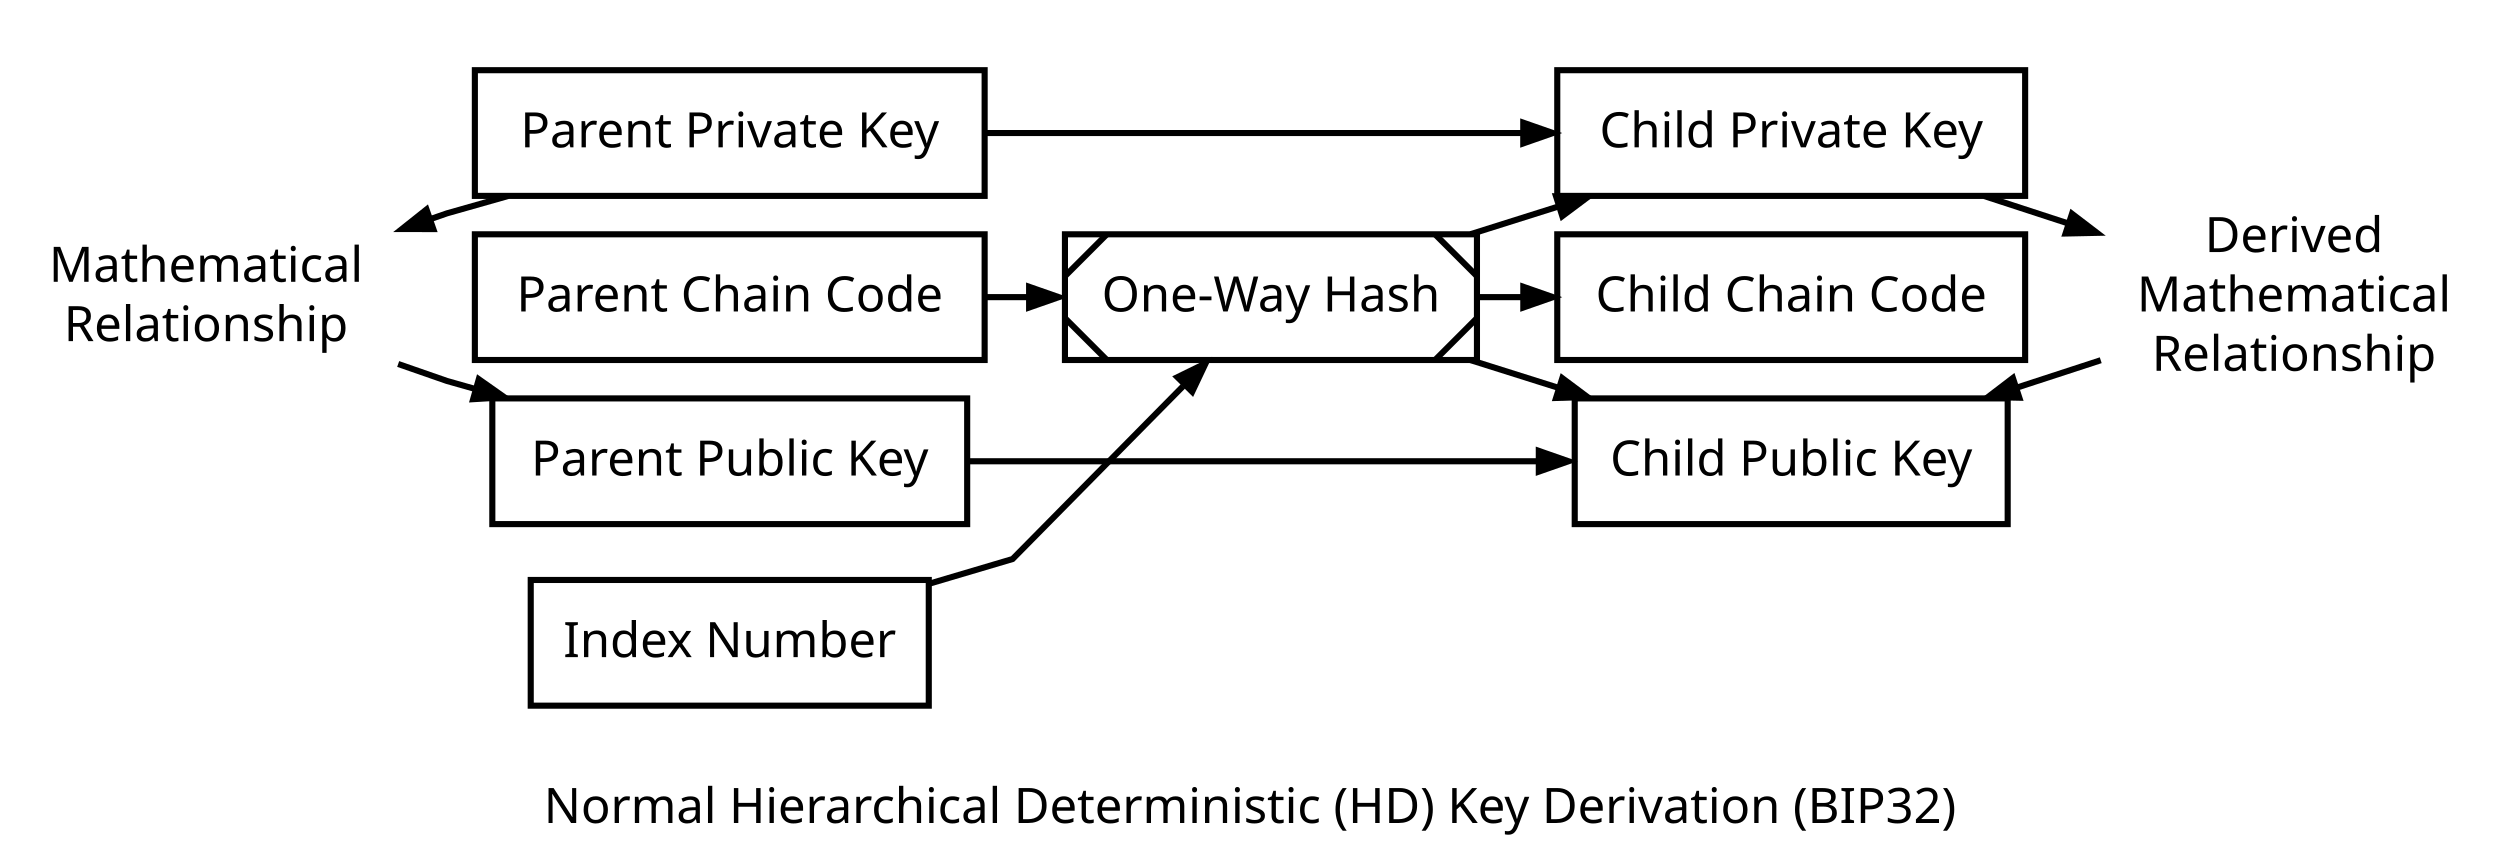
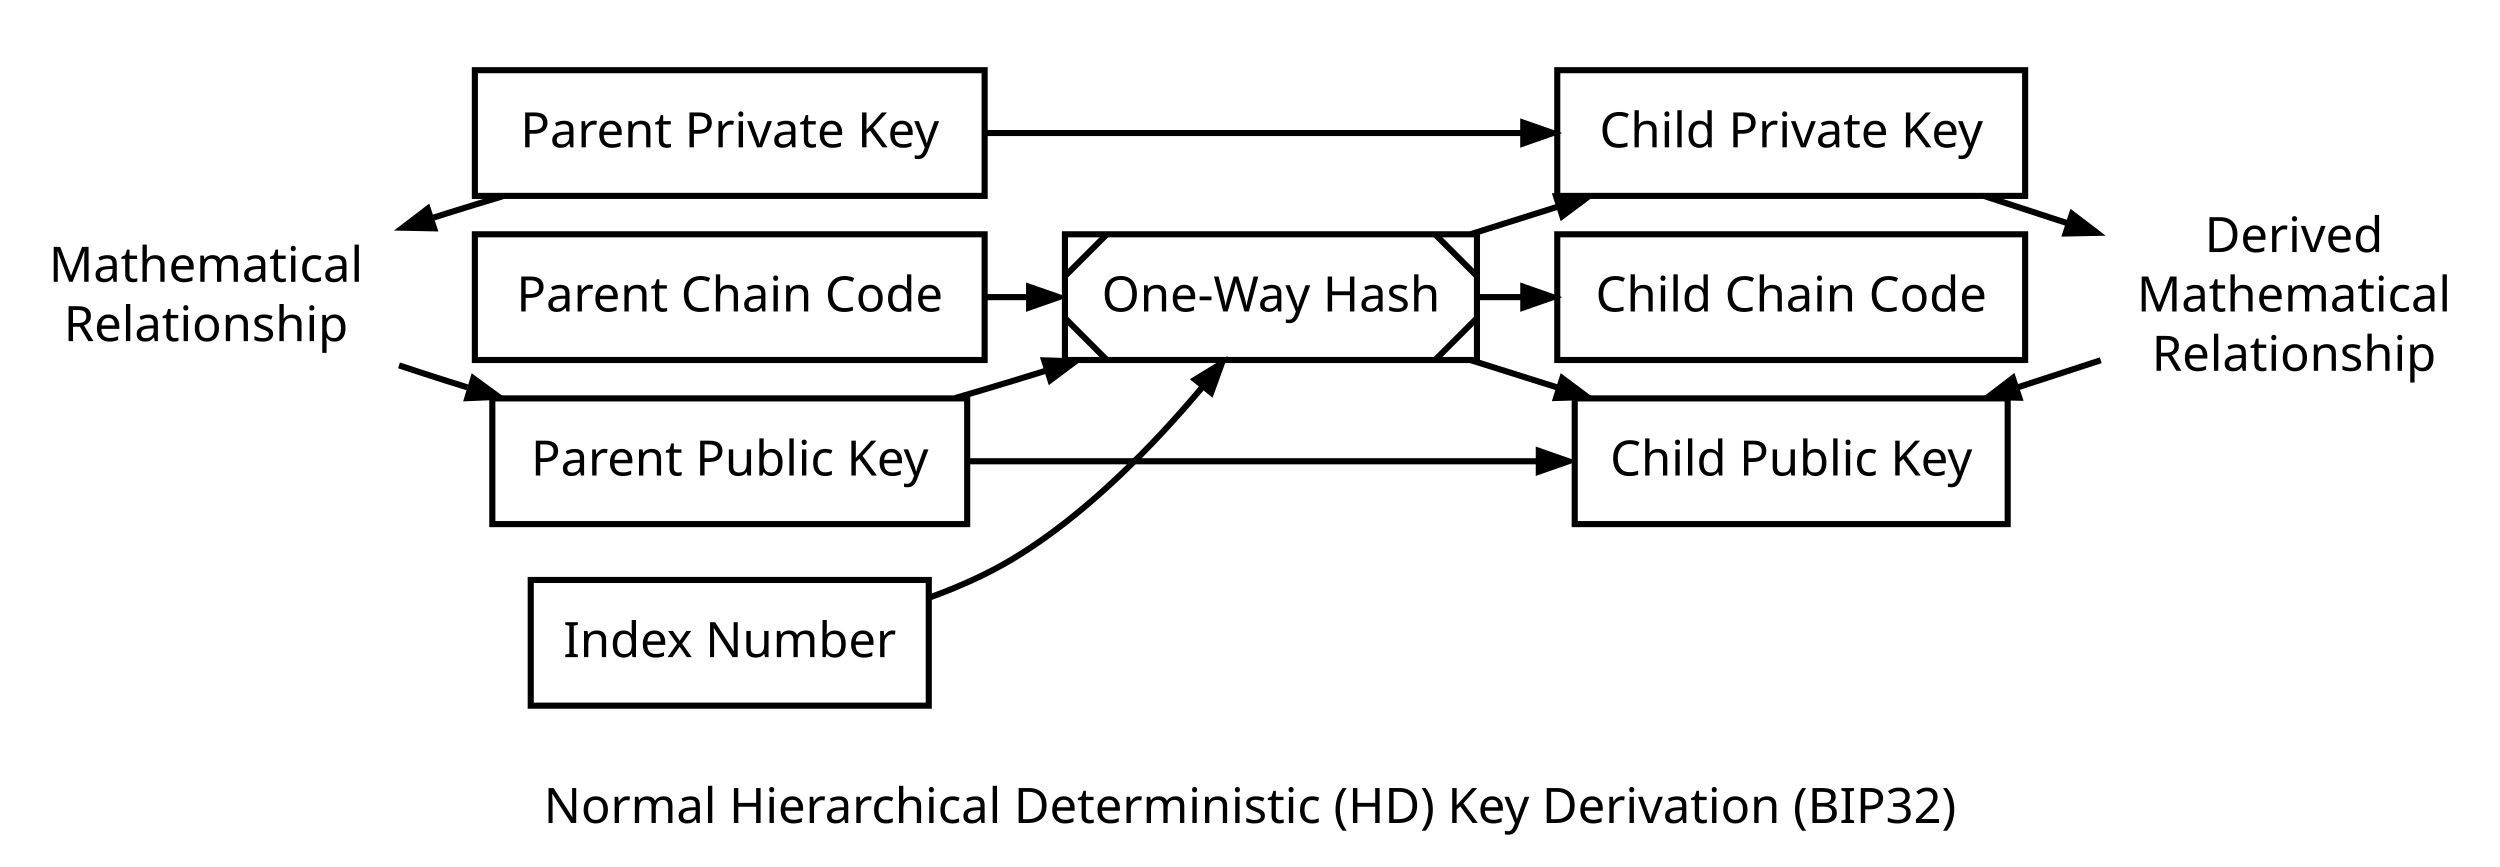
<svg xmlns="http://www.w3.org/2000/svg" width="450pt" height="156pt" viewBox="0.00 0.00 450.00 155.87">
  <g id="graph1" class="graph" transform="scale(0.628492 0.628492) rotate(0) translate(4 244)">
    <polygon fill="white" stroke="white" points="-4,5 -4,-244 713,-244 713,5 -4,5" />
    <text text-anchor="middle" x="354" y="-25.4" font-family="Sans" font-size="14.00"> </text>
    <text text-anchor="middle" x="354" y="-8.4" font-family="Sans" font-size="14.00">Normal Hierarchical Deterministic (HD) Key Derivation (BIP32)</text>
    <g id="graph2" class="cluster" />
    <g id="node2" class="node">
      <polygon fill="none" stroke="black" stroke-width="1.75" points="278,-224 132,-224 132,-188 278,-188 278,-224" />
      <text text-anchor="middle" x="205" y="-201.9" font-family="Sans" font-size="14.00">Parent Private Key</text>
    </g>
    <g id="node5" class="node">
      <polygon fill="none" stroke="black" stroke-width="1.75" points="576,-224 442,-224 442,-188 576,-188 576,-224" />
      <text text-anchor="middle" x="509" y="-201.9" font-family="Sans" font-size="14.00">Child Private Key</text>
    </g>
    <g id="edge15" class="edge">
      <path fill="none" stroke="black" stroke-width="1.75" d="M278.202,-206C324.606,-206 384.552,-206 431.72,-206" />
      <polygon fill="black" stroke="black" points="431.886,-209.5 441.886,-206 431.886,-202.5 431.886,-209.5" />
    </g>
-     <g id="node3" class="node">
-       <polygon fill="none" stroke="black" stroke-width="1.75" points="278,-177 132,-177 132,-141 278,-141 278,-177" />
-       <text text-anchor="middle" x="205" y="-154.9" font-family="Sans" font-size="14.00">Parent Chain Code</text>
-     </g>
    <g id="node9" class="node">
      <polygon fill="none" stroke="black" stroke-width="1.75" points="419,-177 301,-177 301,-141 419,-141 419,-177" />
      <polyline fill="none" stroke="black" stroke-width="1.75" points="313,-177 301,-165 " />
      <polyline fill="none" stroke="black" stroke-width="1.75" points="301,-153 313,-141 " />
      <polyline fill="none" stroke="black" stroke-width="1.75" points="407,-141 419,-153 " />
      <polyline fill="none" stroke="black" stroke-width="1.75" points="419,-165 407,-177 " />
      <text text-anchor="middle" x="360" y="-154.9" font-family="Sans" font-size="14.00">One-Way Hash</text>
    </g>
-     <g id="edge19" class="edge">
+     <g id="node3" class="node">
+       <polygon fill="none" stroke="black" stroke-width="1.75" points="278,-177 132,-177 132,-141 278,-141 278,-177" />
+       <text text-anchor="middle" x="205" y="-154.9" font-family="Sans" font-size="14.00">Parent Chain Code</text>
+     </g>
+     <g id="edge21" class="edge">
      <path fill="none" stroke="black" stroke-width="1.75" d="M278.415,-159C282.322,-159 286.244,-159 290.139,-159" />
      <polygon fill="black" stroke="black" points="290.362,-162.5 300.362,-159 290.362,-155.5 290.362,-162.5" />
    </g>
    <g id="node4" class="node">
      <polygon fill="none" stroke="black" stroke-width="1.75" points="273,-130 137,-130 137,-94 273,-94 273,-130" />
      <text text-anchor="middle" x="205" y="-107.9" font-family="Sans" font-size="14.00">Parent Public Key</text>
    </g>
    <g id="node7" class="node">
      <polygon fill="none" stroke="black" stroke-width="1.75" points="571,-130 447,-130 447,-94 571,-94 571,-130" />
      <text text-anchor="middle" x="509" y="-107.9" font-family="Sans" font-size="14.00">Child Public Key</text>
    </g>
    <g id="edge17" class="edge">
      <path fill="none" stroke="black" stroke-width="1.75" d="M273.603,-112C321.996,-112 386.725,-112 436.057,-112" />
      <polygon fill="black" stroke="black" points="436.339,-115.5 446.339,-112 436.339,-108.5 436.339,-115.5" />
+     </g>
+     <g id="edge19" class="edge">
+       <path fill="none" stroke="black" stroke-width="1.75" d="M269.613,-130.115C275.163,-131.741 280.685,-133.384 286,-135 289.101,-135.943 292.271,-136.92 295.47,-137.916" />
+       <polygon fill="black" stroke="black" points="294.524,-141.288 305.113,-140.949 296.624,-134.61 294.524,-141.288" />
    </g>
    <g id="node11" class="node">
      <text text-anchor="middle" x="653" y="-171.9" font-family="Sans" font-size="14.00">Derived</text>
      <text text-anchor="middle" x="653" y="-154.9" font-family="Sans" font-size="14.00">Mathematical</text>
      <text text-anchor="middle" x="653" y="-137.9" font-family="Sans" font-size="14.00">Relationship</text>
    </g>
    <g id="edge9" class="edge">
      <path fill="none" stroke="black" stroke-width="1.75" d="M564.262,-187.963C572.044,-185.423 580.101,-182.793 588.044,-180.201" />
      <polygon fill="black" stroke="black" points="589.227,-183.497 597.648,-177.066 587.055,-176.842 589.227,-183.497" />
    </g>
    <g id="node6" class="node">
      <polygon fill="none" stroke="black" stroke-width="1.75" points="576,-177 442,-177 442,-141 576,-141 576,-177" />
      <text text-anchor="middle" x="509" y="-154.9" font-family="Sans" font-size="14.00">Child Chain Code</text>
    </g>
    <g id="edge13" class="edge">
      <path fill="none" stroke="black" stroke-width="1.75" d="M573.865,-133.171C581.806,-135.763 589.864,-138.393 597.648,-140.934" />
      <polygon fill="black" stroke="black" points="574.855,-129.813 564.262,-130.037 572.683,-136.467 574.855,-129.813" />
    </g>
    <g id="node8" class="node">
      <polygon fill="none" stroke="black" stroke-width="1.75" points="262,-78 148,-78 148,-42 262,-42 262,-78" />
      <text text-anchor="middle" x="205" y="-55.9" font-family="Sans" font-size="14.00">Index Number</text>
    </g>
-     <g id="edge21" class="edge">
-       <path fill="none" stroke="black" stroke-width="1.75" d="M262.135,-76.929C275.539,-80.9 286,-84 286,-84 286,-84 313.355,-111.725 334.802,-133.461" />
-       <polygon fill="black" stroke="black" points="332.572,-136.184 342.087,-140.845 337.555,-131.268 332.572,-136.184" />
+     <g id="edge25" class="edge">
+       <path fill="none" stroke="black" stroke-width="1.75" d="M262.317,-73.012C270.556,-76.002 278.704,-79.626 286,-84 307.108,-96.655 326.469,-116.725 340.089,-132.92" />
+       <polygon fill="black" stroke="black" points="337.631,-135.444 346.667,-140.976 343.053,-131.016 337.631,-135.444" />
    </g>
-     <g id="edge25" class="edge">
+     <g id="edge29" class="edge">
      <path fill="none" stroke="black" stroke-width="1.75" d="M417.181,-177.037C425.321,-179.605 433.753,-182.265 442.059,-184.884" />
      <polygon fill="black" stroke="black" points="441.136,-188.263 451.726,-187.934 443.242,-181.587 441.136,-188.263" />
    </g>
-     <g id="edge27" class="edge">
+     <g id="edge31" class="edge">
      <path fill="none" stroke="black" stroke-width="1.75" d="M419.745,-159C423.73,-159 427.774,-159 431.828,-159" />
      <polygon fill="black" stroke="black" points="431.9,-162.5 441.9,-159 431.9,-155.5 431.9,-162.5" />
    </g>
-     <g id="edge23" class="edge">
+     <g id="edge27" class="edge">
      <path fill="none" stroke="black" stroke-width="1.75" d="M417.181,-140.963C425.321,-138.395 433.753,-135.735 442.059,-133.116" />
      <polygon fill="black" stroke="black" points="443.242,-136.413 451.726,-130.066 441.136,-129.737 443.242,-136.413" />
    </g>
    <g id="node10" class="node">
      <text text-anchor="middle" x="55" y="-163.4" font-family="Sans" font-size="14.00">Mathematical</text>
      <text text-anchor="middle" x="55" y="-146.4" font-family="Sans" font-size="14.00">Relationship</text>
    </g>
    <g id="edge3" class="edge">
-       <path fill="none" stroke="black" stroke-width="1.75" d="M119.618,-181.476C122.373,-182.434 124,-183 124,-183 124,-183 131.328,-185.081 141.576,-187.991" />
-       <polygon fill="black" stroke="black" points="120.632,-178.123 110.037,-178.143 118.332,-184.734 120.632,-178.123" />
+       <path fill="none" stroke="black" stroke-width="1.75" d="M120.192,-181.787C121.471,-182.198 122.741,-182.603 124,-183 129.158,-184.628 134.517,-186.266 139.911,-187.876" />
+       <polygon fill="black" stroke="black" points="120.86,-178.324 110.267,-178.54 118.683,-184.976 120.86,-178.324" />
    </g>
    <g id="edge7" class="edge">
-       <path fill="none" stroke="black" stroke-width="1.75" d="M110.037,-139.857C118.235,-137.005 124,-135 124,-135 124,-135 127.007,-134.146 131.863,-132.767" />
-       <polygon fill="black" stroke="black" points="132.912,-136.108 141.576,-130.009 131,-129.374 132.912,-136.108" />
+       <path fill="none" stroke="black" stroke-width="1.75" d="M110.267,-139.46C114.902,-137.918 119.525,-136.412 124,-135 125.934,-134.39 127.897,-133.778 129.879,-133.166" />
+       <polygon fill="black" stroke="black" points="131.358,-136.375 139.911,-130.124 129.326,-129.677 131.358,-136.375" />
    </g>
  </g>
</svg>
